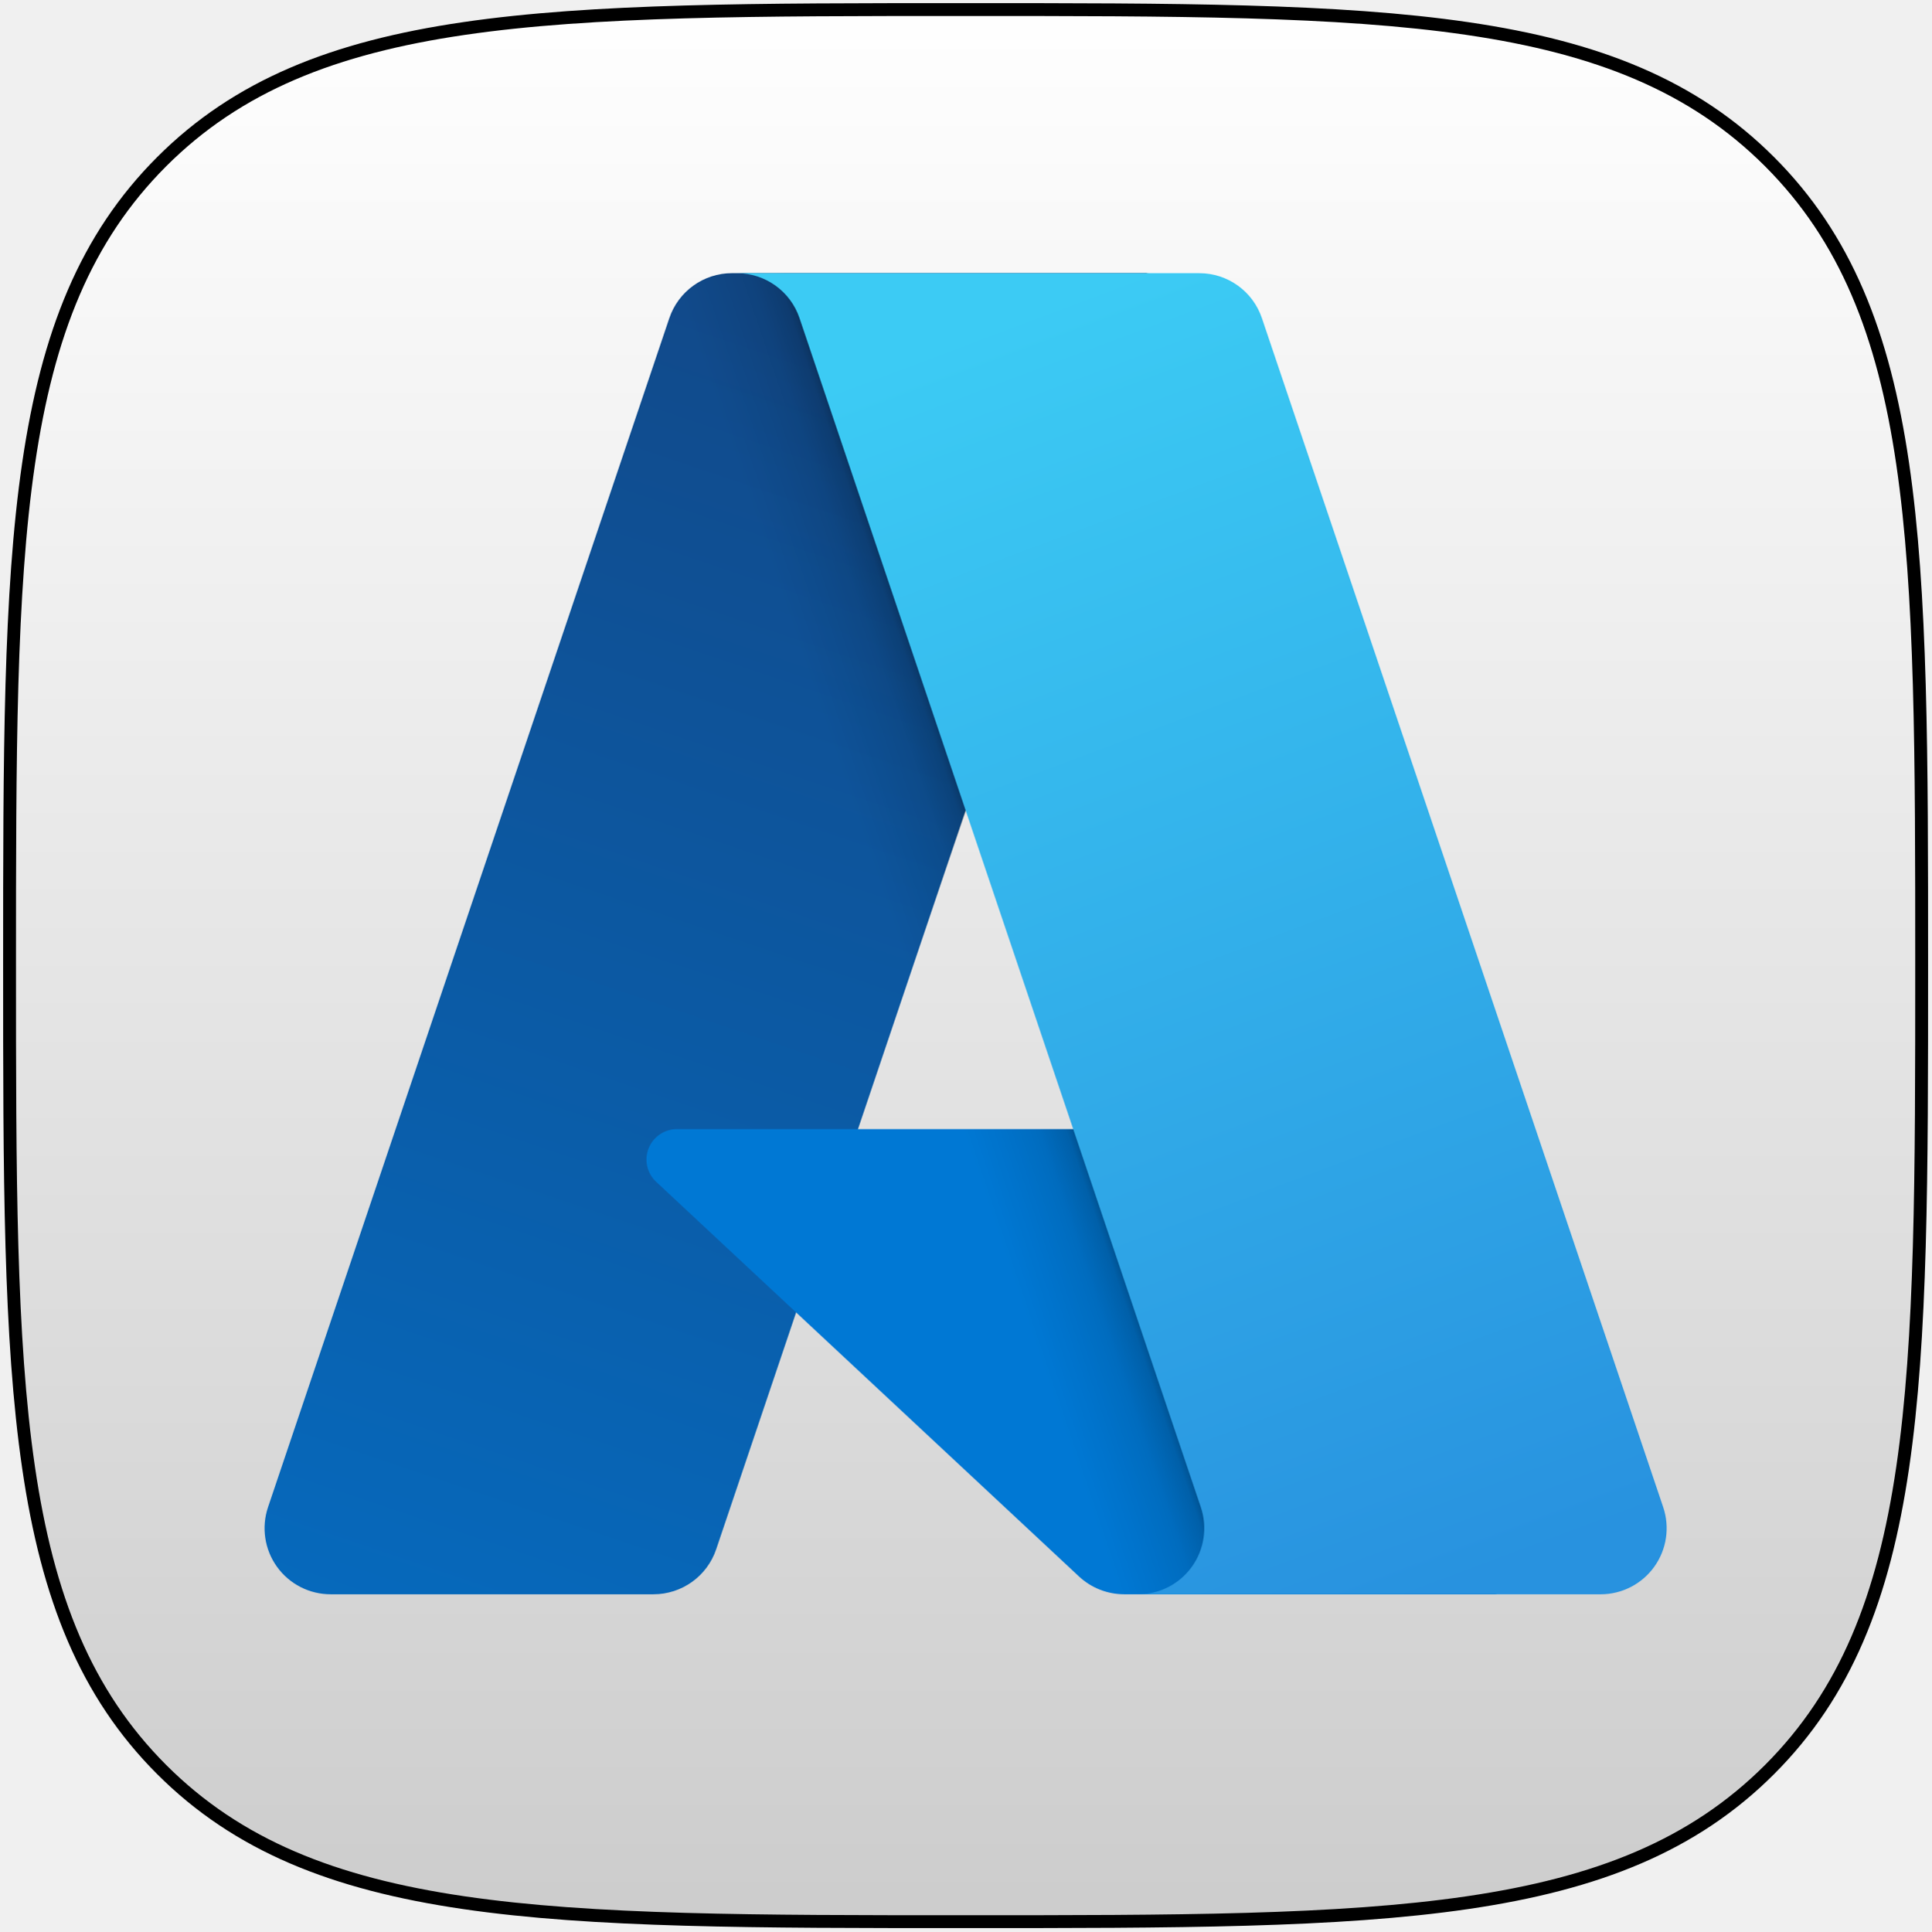
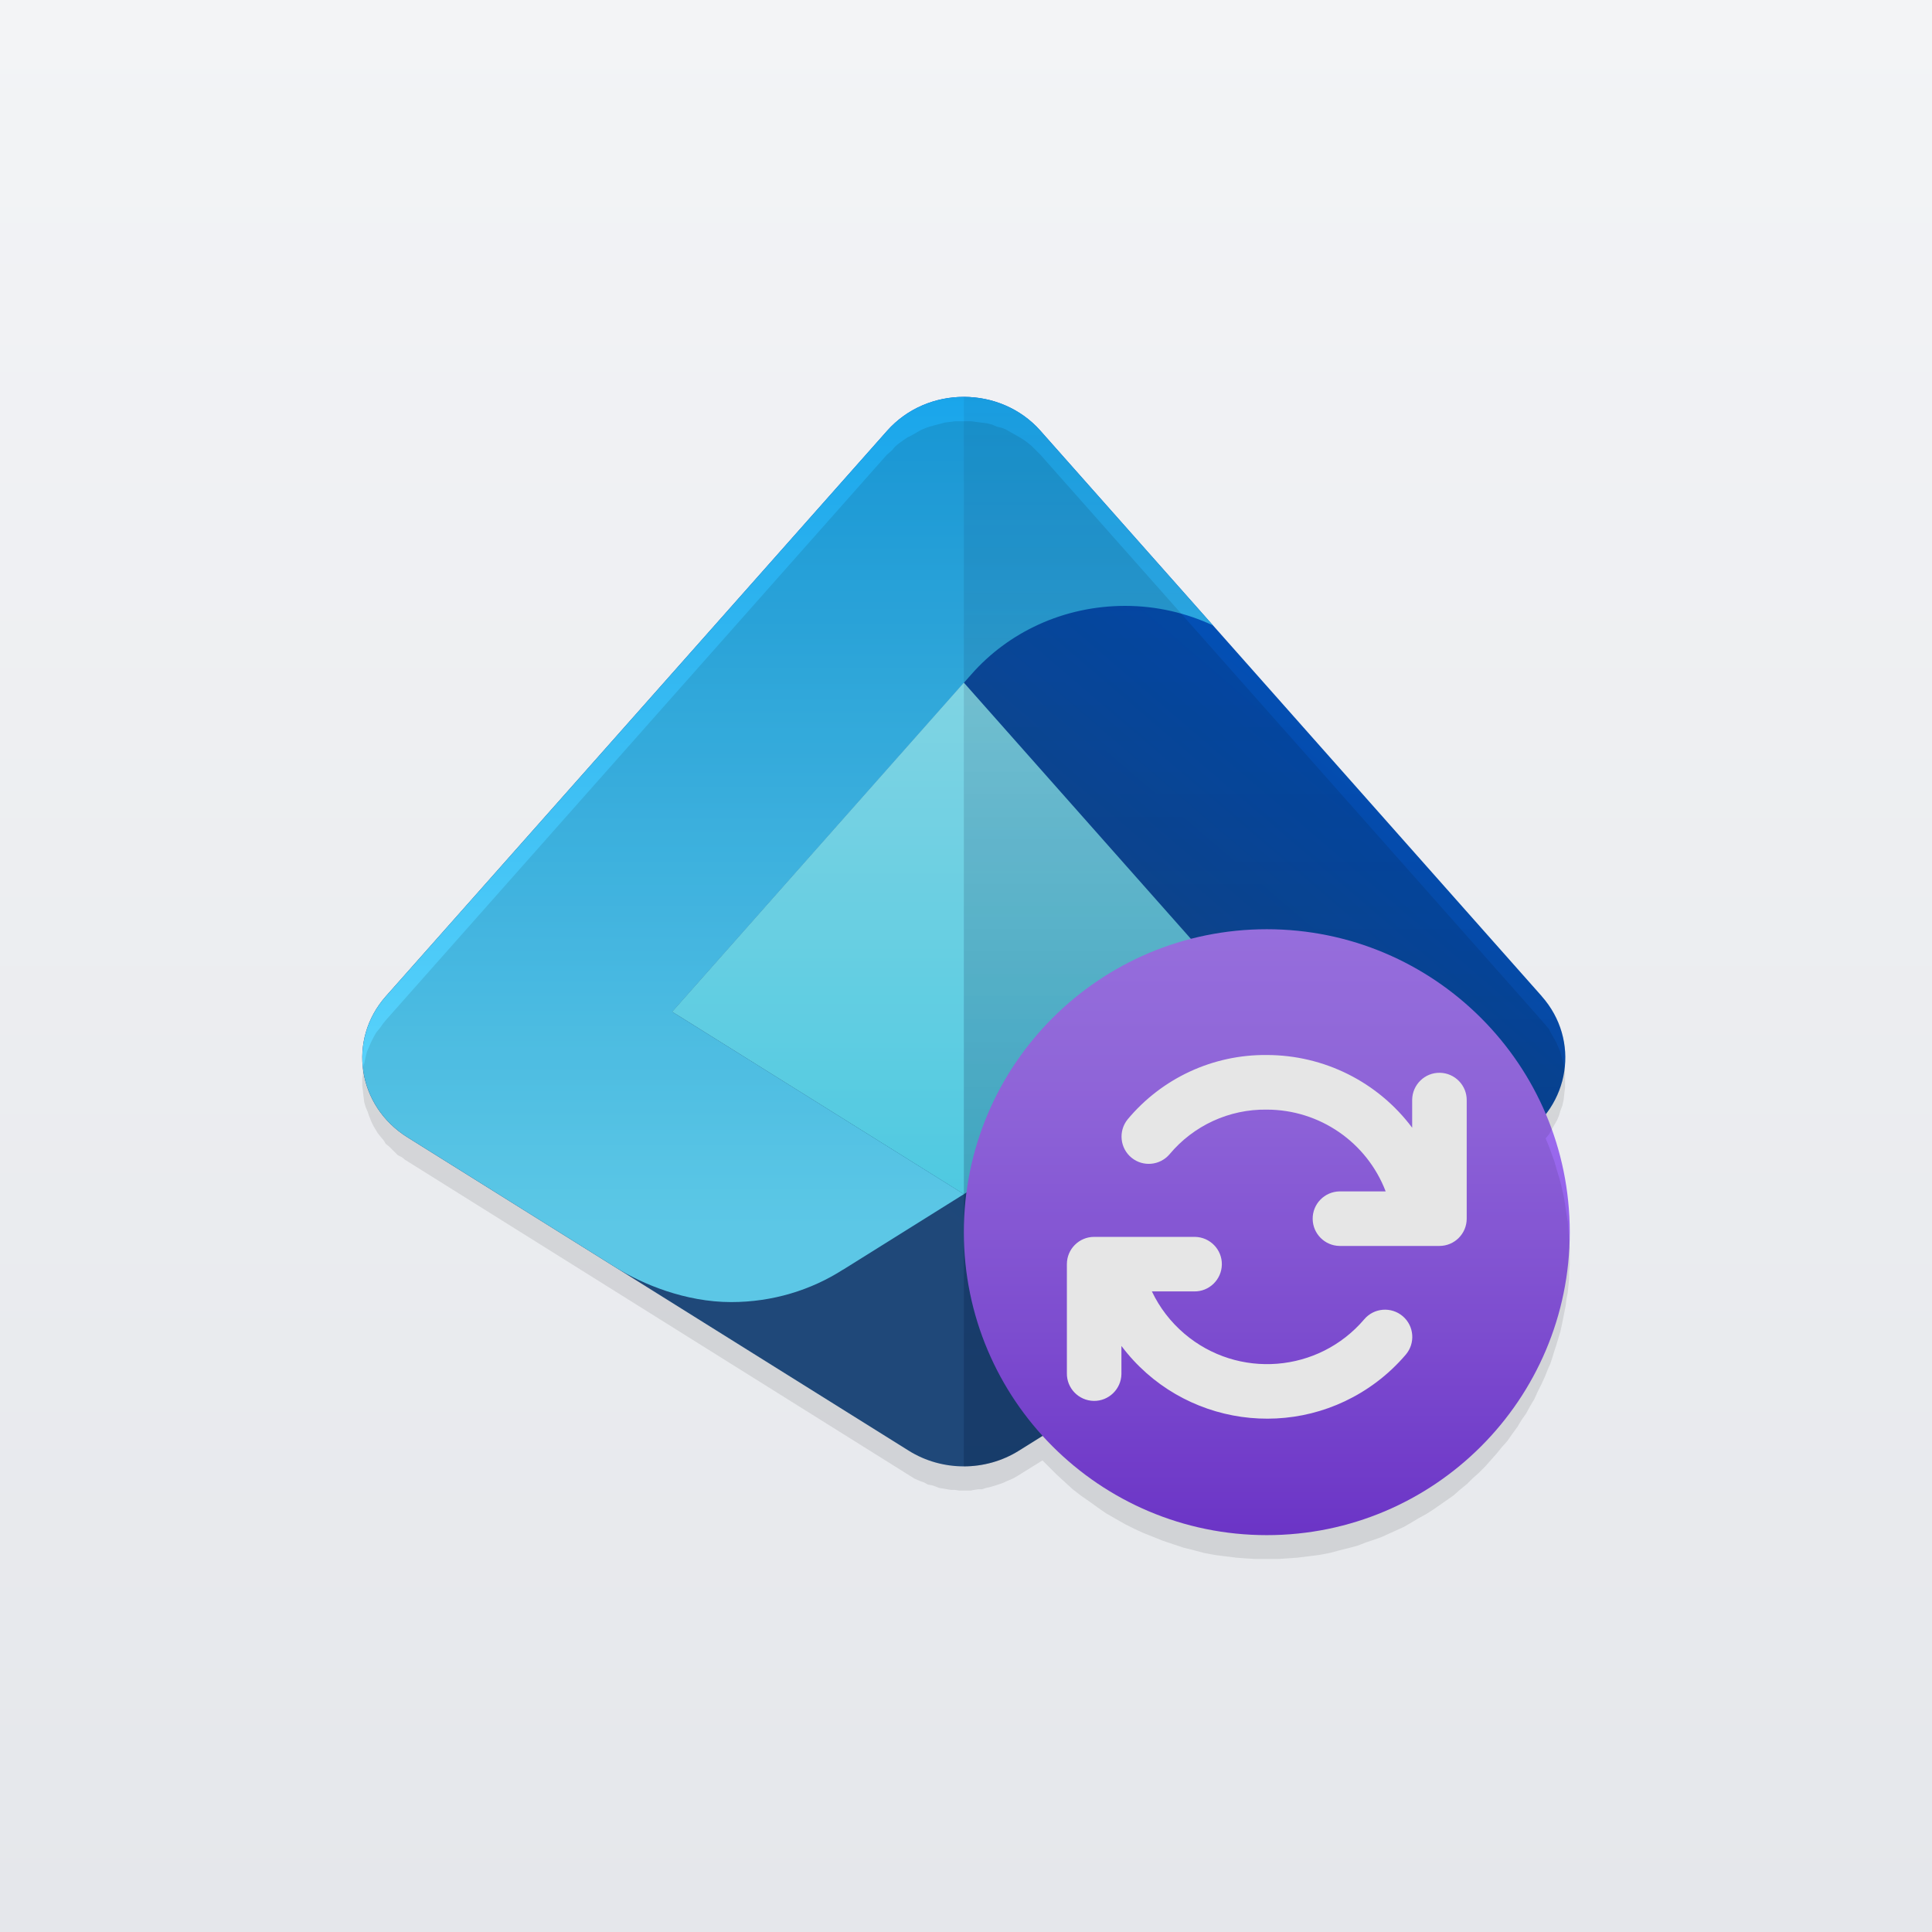
- <svg xmlns="http://www.w3.org/2000/svg" xmlns:xlink="http://www.w3.org/1999/xlink" width="606px" height="606px" viewBox="0 0 606 606" version="1.1">
+ <svg xmlns="http://www.w3.org/2000/svg" width="80" height="80" viewBox="0 0 80 80" fill="none">
+   <rect width="80" height="80" fill="url(#paint0_linear_azrcon)" />
+   <g transform="translate(14.999 14.999) scale(2.77784)">
+     <path d="m17.583,9.451L10.11,1.022c-.597-.674-1.688-.674-2.286,0L.352,9.451c-.577.652-.426,1.635.322,2.103l7.472,4.671c.498.312,1.144.312,1.642,0l7.472-4.671c.748-.467.899-1.452.322-2.103h0Z" fill="url(#uuid-715a95c6-dbaa-4220-8878-769f414e4d1c)" stroke-width="0" />
+     <path d="m10.111,1.022c-.597-.674-1.688-.674-2.286,0L.353,9.451c-.577.652-.426,1.635.322,2.103,0,0,2.766,1.729,3.115,1.947.387.241,1.029.509,1.709.509.619,0,1.193-.179,1.67-.485,0,0,0,0,.002,0l1.798-1.124-4.348-2.718,4.458-5.029c.548-.625,1.372-1.022,2.294-1.022.47,0,.914.107,1.309.291l-2.57-2.899v-.002Z" fill="url(#uuid-8bed8a34-40e3-45ff-96f5-3f4e39a2709b)" stroke-width="0" />
+     <polygon points="4.619 9.683 4.671 9.714 8.968 12.401 8.968 12.401 13.316 9.683 13.317 9.683 13.316 9.683 8.968 4.776 4.619 9.683" fill="url(#uuid-7670c307-67cb-4bb8-aa08-22886e397611)" stroke-width="0" />
+     <path d="m8.968,16.459c.286,0,.572-.078.821-.233l7.472-4.671c.748-.467.899-1.452.322-2.103L10.111,1.022c-.299-.337-.72-.505-1.143-.505v15.943Z" fill="url(#uuid-5ebc116c-2b44-4077-8e82-3744bdc1ef1c)" fill-opacity=".5" isolation="isolate" opacity=".5" stroke-width="0" />
+     <circle cx="13.484" cy="12.968" r="4.516" fill="url(#uuid-ea0a50d3-a0ed-4236-88d2-db9ecc2f6a18)" stroke-width="0" />
+     <path d="m15.257,12.36h-.689c-.224.004-.404.188-.4.413.003.219.181.397.4.4h1.49c.224,0,.406-.182.406-.407v-1.761c.004-.224-.176-.409-.4-.413s-.409.176-.413.4c0,.004,0,.009,0,.013v.406c-.511-.683-1.315-1.084-2.168-1.084-.8-.008-1.562.345-2.074.96-.141.175-.114.431.06.572.171.139.422.115.565-.052.358-.429.89-.674,1.449-.666.787,0,1.492.485,1.773,1.219Z" fill="#fff" stroke-width="0" />
+     <path d="m11.317,15.07v-.406c.901,1.199,2.604,1.44,3.803.539.16-.12.306-.258.436-.41.145-.171.125-.428-.046-.573-.171-.145-.428-.125-.573.046h0c-.681.8-1.882.896-2.682.215-.204-.174-.369-.388-.484-.63h.63c.224.004.409-.176.413-.4s-.176-.409-.4-.413c-.004,0-.009,0-.013,0h-1.491c-.224,0-.406.182-.406.406h0v1.626c-.004.224.176.409.4.413s.409-.176.413-.4c0-.004,0-.009,0-.013h0Z" fill="#fff" stroke-width="0" />
+   </g>
+   <g transform="translate(14.999 15.999) scale(2.77784)">
+     <path fill-rule="evenodd" fill="black" fill-opacity="0.1" d="M10.11 1.02 L10.04 0.95 L9.98 0.89 L9.92 0.84 L9.85 0.79 L9.80 0.76 L9.73 0.72 L9.66 0.68 L9.59 0.64 L9.54 0.62 L9.46 0.60 L9.39 0.57 L9.31 0.55 L9.23 0.54 L9.15 0.53 L9.08 0.52 L9.00 0.52 L8.92 0.52 L8.84 0.52 L8.76 0.53 L8.68 0.54 L8.61 0.56 L8.53 0.58 L8.46 0.60 L8.40 0.62 L8.33 0.65 L8.26 0.69 L8.19 0.73 L8.13 0.76 L8.07 0.80 L8.00 0.85 L7.94 0.90 L7.90 0.95 L7.82 1.02 L0.35 9.45 L0.31 9.50 L0.26 9.57 L0.21 9.63 L0.17 9.70 L0.13 9.78 L0.10 9.85 L0.07 9.92 L0.05 10.00 L0.03 10.09 L0.01 10.17 L0.01 10.25 L0.00 10.32 L0.00 10.42 L0.01 10.50 L0.02 10.59 L0.03 10.67 L0.05 10.74 L0.08 10.81 L0.10 10.87 L0.12 10.92 L0.14 10.97 L0.17 11.03 L0.20 11.08 L0.23 11.13 L0.27 11.18 L0.32 11.24 L0.35 11.29 L0.40 11.33 L0.44 11.37 L0.49 11.42 L0.53 11.46 L0.59 11.49 L0.64 11.53 L8.15 16.23 L8.23 16.28 L8.32 16.32 L8.38 16.34 L8.43 16.37 L8.49 16.38 L8.55 16.40 L8.60 16.42 L8.66 16.43 L8.72 16.44 L8.78 16.45 L8.84 16.45 L8.90 16.46 L9.01 16.46 L9.07 16.46 L9.12 16.45 L9.18 16.44 L9.24 16.44 L9.30 16.42 L9.35 16.41 L9.45 16.38 L9.54 16.35 L9.63 16.31 L9.70 16.28 L9.77 16.24 L10.14 16.01 L10.24 16.11 L10.35 16.22 L10.47 16.33 L10.59 16.44 L10.72 16.54 L10.85 16.63 L10.96 16.71 L11.09 16.80 L11.23 16.88 L11.37 16.96 L11.51 17.03 L11.64 17.09 L11.79 17.15 L11.94 17.21 L12.09 17.26 L12.24 17.31 L12.40 17.35 L12.55 17.39 L12.71 17.42 L12.87 17.44 L13.03 17.46 L13.16 17.47 L13.32 17.48 L13.48 17.48 L13.64 17.48 L13.80 17.47 L13.94 17.46 L14.10 17.44 L14.26 17.42 L14.42 17.39 L14.57 17.35 L14.73 17.31 L14.84 17.28 L14.97 17.23 L15.09 17.19 L15.20 17.15 L15.31 17.10 L15.42 17.05 L15.53 17.00 L15.65 16.93 L15.75 16.87 L15.86 16.81 L15.97 16.74 L16.07 16.67 L16.17 16.60 L16.27 16.53 L16.36 16.45 L16.47 16.36 L16.55 16.28 L16.64 16.20 L16.74 16.10 L16.82 16.01 L16.90 15.92 L16.99 15.81 L17.07 15.72 L17.14 15.62 L17.22 15.51 L17.28 15.41 L17.35 15.31 L17.41 15.20 L17.47 15.10 L17.52 14.99 L17.58 14.87 L17.63 14.76 L17.67 14.66 L17.71 14.57 L17.74 14.48 L17.77 14.38 L17.80 14.29 L17.83 14.19 L17.86 14.09 L17.88 14.00 L17.90 13.90 L17.92 13.80 L17.94 13.70 L17.95 13.61 L17.97 13.51 L17.98 13.41 L17.99 13.31 L17.99 13.21 L18.00 13.09 L18.00 12.97 L18.00 12.85 L17.99 12.71 L17.98 12.59 L17.97 12.45 L17.95 12.33 L17.93 12.19 L17.91 12.07 L17.88 11.94 L17.85 11.82 L17.81 11.69 L17.77 11.55 L17.73 11.44 L17.69 11.33 L17.64 11.21 L17.69 11.15 L17.73 11.08 L17.77 11.01 L17.81 10.94 L17.84 10.87 L17.86 10.80 L17.89 10.72 L17.91 10.63 L17.92 10.53 L17.93 10.46 L17.93 10.38 L17.93 10.30 L17.93 10.23 L17.92 10.15 L17.90 10.07 L17.88 10.00 L17.86 9.92 L17.83 9.85 L17.80 9.78 L17.76 9.71 L17.72 9.64 L17.69 9.58 L17.64 9.52 L17.58 9.45 Z" />
+   </g>
  <defs>
-     <linearGradient x1="50%" y1="0%" x2="50%" y2="100%" id="linearGradient-1">
-       <stop stop-color="#FFFFFF" stop-opacity="0.2" offset="0%" />
-       <stop stop-color="#000000" stop-opacity="0.2" offset="100%" />
+     <linearGradient id="paint0_linear_azrcon" x1="40" y1="0" x2="40" y2="80" gradientUnits="userSpaceOnUse">
+       <stop stop-color="#F3F4F6" />
+       <stop offset="1" stop-color="#E5E7EB" />
    </linearGradient>
-     <path d="M552.269,552.269 C600,504.538 600,431.458 600,300 C600,168.542 600,95.462 552.269,47.731 C504.538,0 431.458,0 300,0 C168.542,0 95.462,0 47.731,47.731 C0,95.462 0,168.542 0,300 C0,431.458 0,504.538 47.731,552.269 C95.462,600 168.542,600 300,600 C431.458,600 504.538,600 552.269,552.269 Z" id="path-2" />
-     <path d="M385.456,163.35 L362.782,163.35 L288.412,163.35 L199.53,163.35 L199.53,240.488 L306.551,240.488 C296.574,289.493 254.854,317.625 199.53,317.625 C134.229,317.625 81.626,264.99 81.626,199.65 C81.626,134.31 134.229,81.675 199.53,81.675 C227.646,81.675 253.04,91.657 272.993,107.993 L331.039,49.913 C295.667,19.058 250.32,0 199.53,0 C88.882,0 0,88.935 0,199.65 C0,310.365 88.882,399.3 199.53,399.3 C299.295,399.3 389.991,326.7 389.991,199.65 C389.991,187.852 388.177,175.148 385.456,163.35 L385.456,163.35 Z" id="path-3" />
-     <path d="M385.456,163.35 L362.782,163.35 L288.412,163.35 L199.53,163.35 L199.53,240.488 L306.551,240.488 C296.574,289.493 254.854,317.625 199.53,317.625 C134.229,317.625 81.626,264.99 81.626,199.65 C81.626,134.31 134.229,81.675 199.53,81.675 C227.646,81.675 253.04,91.657 272.993,107.993 L331.039,49.913 C295.667,19.058 250.32,0 199.53,0 C88.882,0 0,88.935 0,199.65 C0,310.365 88.882,399.3 199.53,399.3 C299.295,399.3 389.991,326.7 389.991,199.65 C389.991,187.852 388.177,175.148 385.456,163.35 L385.456,163.35 Z" id="path-5" />
-     <path d="M385.456,163.35 L362.782,163.35 L288.412,163.35 L199.53,163.35 L199.53,240.488 L306.551,240.488 C296.574,289.493 254.854,317.625 199.53,317.625 C134.229,317.625 81.626,264.99 81.626,199.65 C81.626,134.31 134.229,81.675 199.53,81.675 C227.646,81.675 253.04,91.657 272.993,107.993 L331.039,49.913 C295.667,19.058 250.32,0 199.53,0 C88.882,0 0,88.935 0,199.65 C0,310.365 88.882,399.3 199.53,399.3 C299.295,399.3 389.991,326.7 389.991,199.65 C389.991,187.852 388.177,175.148 385.456,163.35 L385.456,163.35 Z" id="path-7" />
-     <path d="M385.456,163.35 L362.782,163.35 L288.412,163.35 L199.53,163.35 L199.53,240.488 L306.551,240.488 C296.574,289.493 254.854,317.625 199.53,317.625 C134.229,317.625 81.626,264.99 81.626,199.65 C81.626,134.31 134.229,81.675 199.53,81.675 C227.646,81.675 253.04,91.657 272.993,107.993 L331.039,49.913 C295.667,19.058 250.32,0 199.53,0 C88.882,0 0,88.935 0,199.65 C0,310.365 88.882,399.3 199.53,399.3 C299.295,399.3 389.991,326.7 389.991,199.65 C389.991,187.852 388.177,175.148 385.456,163.35 L385.456,163.35 Z" id="path-9" />
+     <defs>
+       <linearGradient id="uuid-715a95c6-dbaa-4220-8878-769f414e4d1c" x1="7.669" y1="779.631" x2="14.031" y2="787.067" gradientTransform="translate(0 791.516) scale(1 -1)" gradientUnits="userSpaceOnUse">
+         <stop offset="0" stop-color="#225086" />
+         <stop offset="1" stop-color="#0055c5" />
+       </linearGradient>
+       <linearGradient id="uuid-8bed8a34-40e3-45ff-96f5-3f4e39a2709b" x1="6.341" y1="778.631" x2="6.341" y2="794.82" gradientTransform="translate(0 791.516) scale(1 -1)" gradientUnits="userSpaceOnUse">
+         <stop offset="0" stop-color="#6df" />
+         <stop offset="1" stop-color="#0294e4" />
+       </linearGradient>
+       <linearGradient id="uuid-7670c307-67cb-4bb8-aa08-22886e397611" x1="8.968" y1="776.431" x2="8.968" y2="795.251" gradientTransform="translate(0 791.516) scale(1 -1)" gradientUnits="userSpaceOnUse">
+         <stop offset="0" stop-color="#44dbf9" />
+         <stop offset="1" stop-color="#cbf8ff" />
+       </linearGradient>
+       <linearGradient id="uuid-5ebc116c-2b44-4077-8e82-3744bdc1ef1c" x1="13.451" y1="775.2" x2="13.451" y2="791.203" gradientTransform="translate(0 791.516) scale(1 -1)" gradientUnits="userSpaceOnUse">
+         <stop offset="0" stop-color="#041642" />
+         <stop offset="1" stop-color="#041642" stop-opacity=".25" />
+       </linearGradient>
+       <linearGradient id="uuid-ea0a50d3-a0ed-4236-88d2-db9ecc2f6a18" x1="-550.516" y1="1008.032" x2="-550.516" y2="1017.064" gradientTransform="translate(564 1025.516) scale(1 -1)" gradientUnits="userSpaceOnUse">
+         <stop offset=".001" stop-color="#773adc" />
+         <stop offset=".342" stop-color="#8b55e6" />
+         <stop offset=".756" stop-color="#9f70f0" />
+         <stop offset="1" stop-color="#a67af4" />
+       </linearGradient>
+     </defs>
  </defs>
-   <g id="Page-1" stroke="none" stroke-width="1" fill="none" fill-rule="evenodd">
-     <g id="google" transform="translate(3, 3)">
-       <g id="Squircle2-Copy-6">
-         <g id="Shape">
-           <use fill="#FFFFFF" xlink:href="#path-2" />
-           <use stroke="#000000" stroke-width="4.04" fill="url(#linearGradient-1)" xlink:href="#path-2" />
-         </g>
-       </g>
-       <g transform="translate(60,50)">
-         <g transform="scale(5.0, 5.0)">
-           <defs>
-             <linearGradient id="e399c19f-b68f-429d-b176-18c2117ff73c" x1="-1032.172" x2="-1059.213" y1="145.312" y2="65.426" gradientTransform="matrix(1 0 0 -1 1075 158)" gradientUnits="userSpaceOnUse">
-               <stop offset="0" stop-color="#114a8b" />
-               <stop offset="1" stop-color="#0669bc" />
-             </linearGradient>
-             <linearGradient id="ac2a6fc2-ca48-4327-9a3c-d4dcc3256e15" x1="-1023.725" x2="-1029.98" y1="108.083" y2="105.968" gradientTransform="matrix(1 0 0 -1 1075 158)" gradientUnits="userSpaceOnUse">
-               <stop offset="0" stop-opacity=".3" />
-               <stop offset=".071" stop-opacity=".2" />
-               <stop offset=".321" stop-opacity=".1" />
-               <stop offset=".623" stop-opacity=".05" />
-               <stop offset="1" stop-opacity="0" />
-             </linearGradient>
-             <linearGradient id="a7fee970-a784-4bb1-af8d-63d18e5f7db9" x1="-1027.165" x2="-997.482" y1="147.642" y2="68.561" gradientTransform="matrix(1 0 0 -1 1075 158)" gradientUnits="userSpaceOnUse">
-               <stop offset="0" stop-color="#3ccbf4" />
-               <stop offset="1" stop-color="#2892df" />
-             </linearGradient>
-           </defs>
-           <path fill="url(#e399c19f-b68f-429d-b176-18c2117ff73c)" d="M33.338 6.544h26.038l-27.03 80.087a4.152 4.152 0 0 1-3.933 2.824H8.149a4.145 4.145 0 0 1-3.928-5.47L29.404 9.368a4.152 4.152 0 0 1 3.934-2.825z" />
-           <path fill="#0078d4" d="M71.175 60.261h-41.29a1.911 1.911 0 0 0-1.305 3.309l26.532 24.764a4.171 4.171 0 0 0 2.846 1.121h23.38z" />
-           <path fill="url(#ac2a6fc2-ca48-4327-9a3c-d4dcc3256e15)" d="M33.338 6.544a4.118 4.118 0 0 0-3.943 2.879L4.252 83.917a4.14 4.14 0 0 0 3.908 5.538h20.787a4.443 4.443 0 0 0 3.41-2.9l5.014-14.777 17.91 16.705a4.237 4.237 0 0 0 2.666.972H81.24L71.024 60.261l-29.781.007L59.47 6.544z" />
-           <path fill="url(#a7fee970-a784-4bb1-af8d-63d18e5f7db9)" d="M66.595 9.364a4.145 4.145 0 0 0-3.928-2.82H33.648a4.146 4.146 0 0 1 3.928 2.82l25.184 74.62a4.146 4.146 0 0 1-3.928 5.472h29.02a4.146 4.146 0 0 0 3.927-5.472z" />
-         </g>
-       </g>
-     </g>
-   </g>
</svg>
